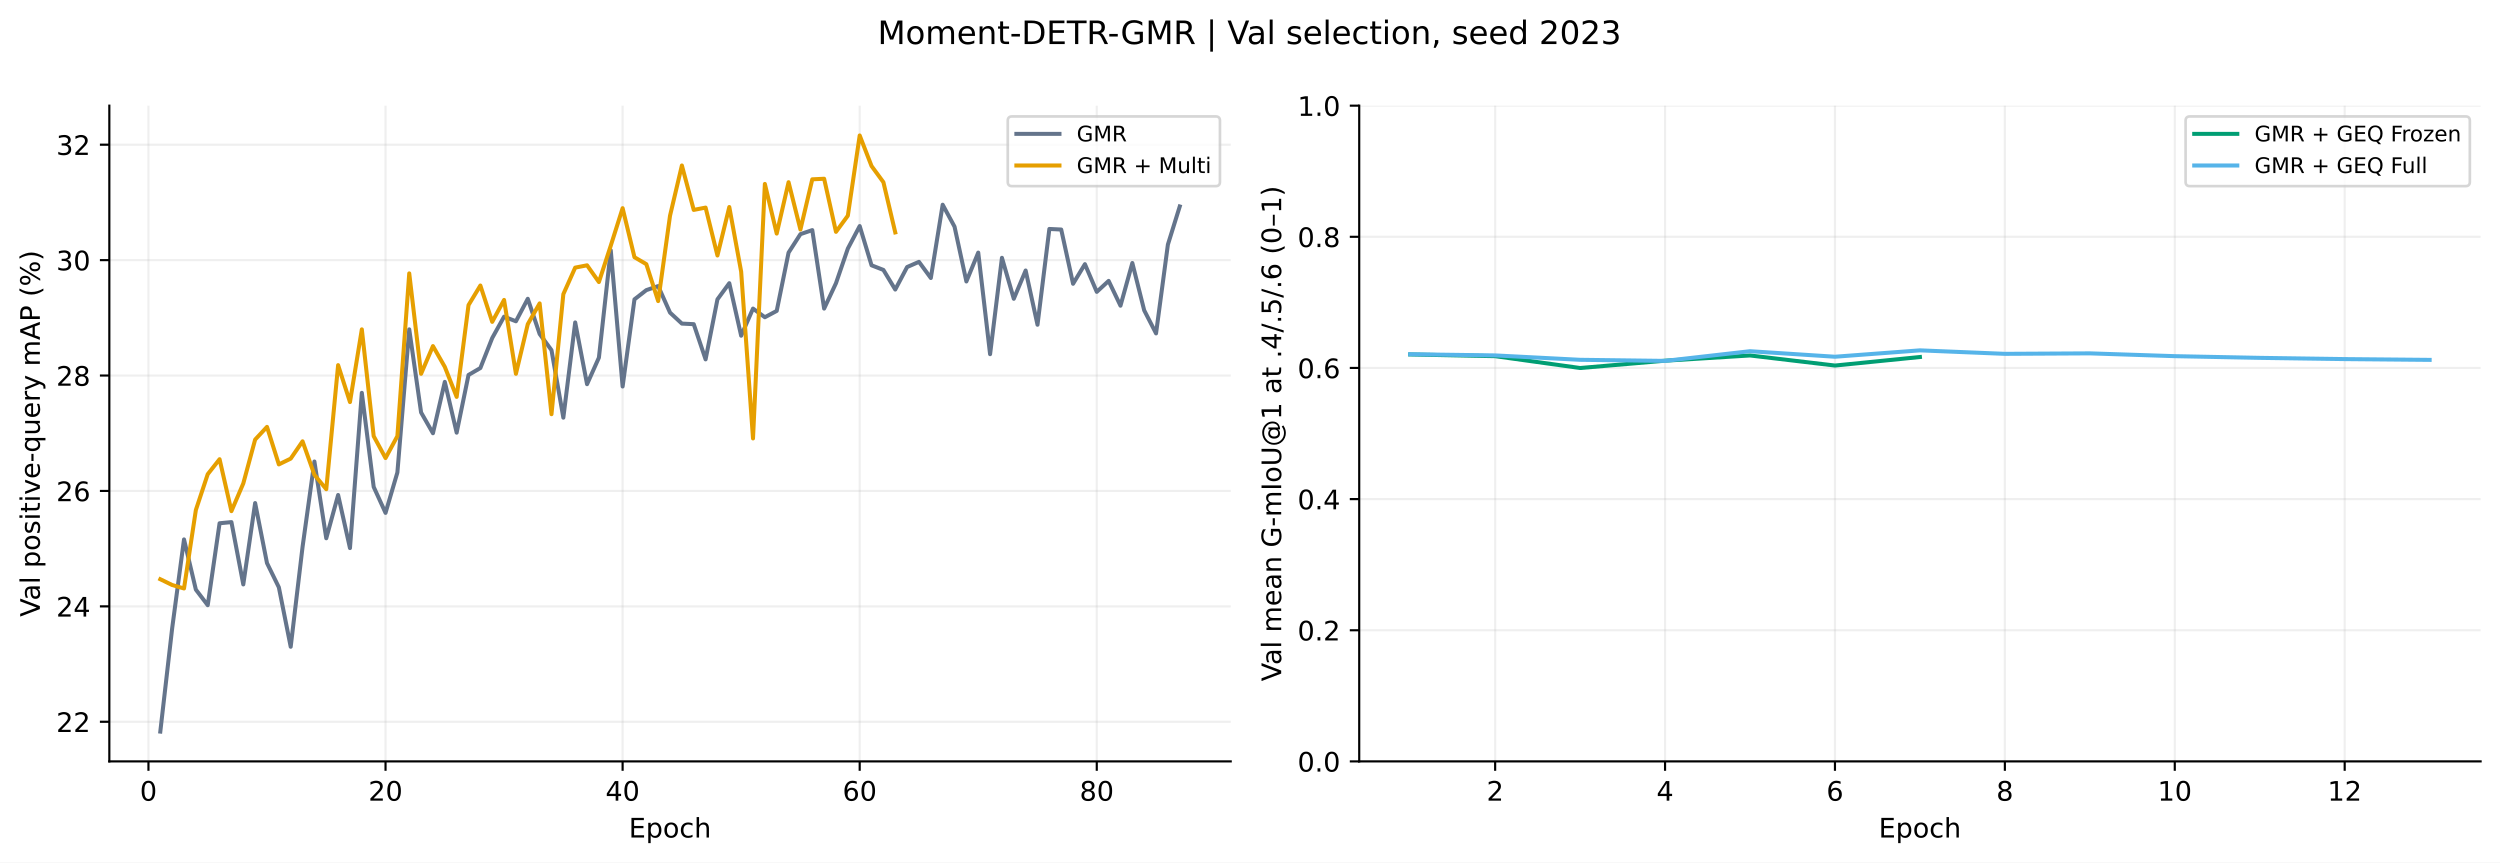
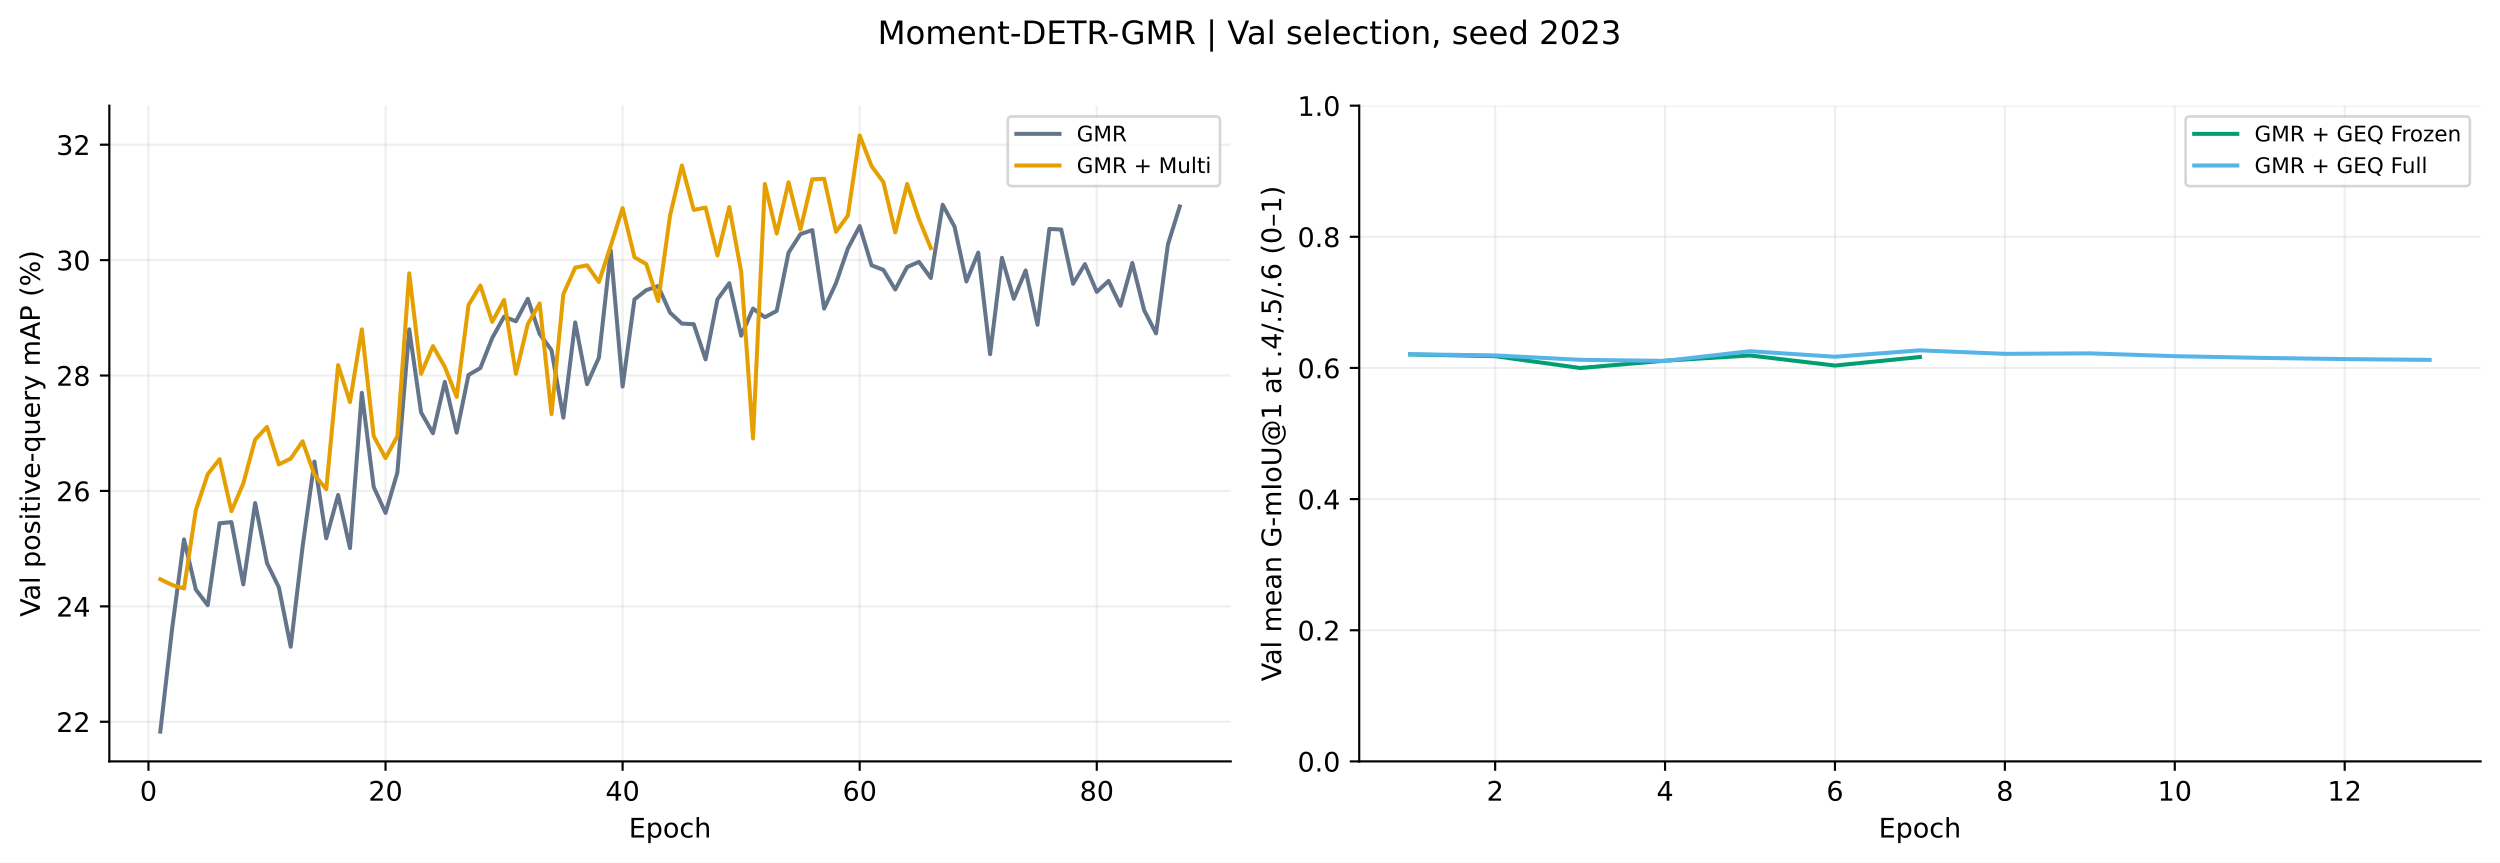
<svg xmlns="http://www.w3.org/2000/svg" xmlns:xlink="http://www.w3.org/1999/xlink" width="928.433pt" height="320.316pt" viewBox="0 0 928.433 320.316" version="1.1">
  <defs>
    <style type="text/css">*{stroke-linejoin: round; stroke-linecap: butt}</style>
  </defs>
  <g id="figure_1">
    <g id="patch_1">
      <path d="M -0 320.316  L 928.433 320.316  L 928.433 0  L -0 0  z " style="fill: #ffffff" />
    </g>
    <g id="axes_1">
      <g id="patch_2">
        <path d="M 40.603 282.76  L 457.058 282.76  L 457.058 39.24  L 40.603 39.24  z " style="fill: #ffffff" />
      </g>
      <g id="matplotlib.axis_1">
        <g id="xtick_1">
          <g id="line2d_1">
            <path d="M 55.131 282.76  L 55.131 39.24  " clip-path="url(#pdc1da5cae6)" style="fill: none; stroke: #b0b0b0; stroke-opacity: 0.2; stroke-width: 0.8; stroke-linecap: square" />
          </g>
          <g id="line2d_2">
            <defs>
              <path id="m847a747f1c" d="M 0 0  L 0 3.5  " style="stroke: #000000; stroke-width: 0.8" />
            </defs>
            <g>
              <use xlink:href="#m847a747f1c" x="55.131" y="282.76" style="stroke: #000000; stroke-width: 0.8" />
            </g>
          </g>
          <g id="text_1">
            <text style="font-size: 10px; font-family: 'DejaVu Sans'; text-anchor: middle" x="55.131" y="297.358" transform="rotate(-0 55.13063 297.3584)">0</text>
          </g>
        </g>
        <g id="xtick_2">
          <g id="line2d_3">
            <path d="M 143.176 282.76  L 143.176 39.24  " clip-path="url(#pdc1da5cae6)" style="fill: none; stroke: #b0b0b0; stroke-opacity: 0.2; stroke-width: 0.8; stroke-linecap: square" />
          </g>
          <g id="line2d_4">
            <g>
              <use xlink:href="#m847a747f1c" x="143.176" y="282.76" style="stroke: #000000; stroke-width: 0.8" />
            </g>
          </g>
          <g id="text_2">
            <text style="font-size: 10px; font-family: 'DejaVu Sans'; text-anchor: middle" x="143.176" y="297.358" transform="rotate(-0 143.1761 297.3584)">20</text>
          </g>
        </g>
        <g id="xtick_3">
          <g id="line2d_5">
            <path d="M 231.222 282.76  L 231.222 39.24  " clip-path="url(#pdc1da5cae6)" style="fill: none; stroke: #b0b0b0; stroke-opacity: 0.2; stroke-width: 0.8; stroke-linecap: square" />
          </g>
          <g id="line2d_6">
            <g>
              <use xlink:href="#m847a747f1c" x="231.222" y="282.76" style="stroke: #000000; stroke-width: 0.8" />
            </g>
          </g>
          <g id="text_3">
            <text style="font-size: 10px; font-family: 'DejaVu Sans'; text-anchor: middle" x="231.222" y="297.358" transform="rotate(-0 231.2215 297.3584)">40</text>
          </g>
        </g>
        <g id="xtick_4">
          <g id="line2d_7">
            <path d="M 319.267 282.76  L 319.267 39.24  " clip-path="url(#pdc1da5cae6)" style="fill: none; stroke: #b0b0b0; stroke-opacity: 0.2; stroke-width: 0.8; stroke-linecap: square" />
          </g>
          <g id="line2d_8">
            <g>
              <use xlink:href="#m847a747f1c" x="319.267" y="282.76" style="stroke: #000000; stroke-width: 0.8" />
            </g>
          </g>
          <g id="text_4">
            <text style="font-size: 10px; font-family: 'DejaVu Sans'; text-anchor: middle" x="319.267" y="297.358" transform="rotate(-0 319.267 297.3584)">60</text>
          </g>
        </g>
        <g id="xtick_5">
          <g id="line2d_9">
            <path d="M 407.312 282.76  L 407.312 39.24  " clip-path="url(#pdc1da5cae6)" style="fill: none; stroke: #b0b0b0; stroke-opacity: 0.2; stroke-width: 0.8; stroke-linecap: square" />
          </g>
          <g id="line2d_10">
            <g>
              <use xlink:href="#m847a747f1c" x="407.312" y="282.76" style="stroke: #000000; stroke-width: 0.8" />
            </g>
          </g>
          <g id="text_5">
            <text style="font-size: 10px; font-family: 'DejaVu Sans'; text-anchor: middle" x="407.312" y="297.358" transform="rotate(-0 407.3124 297.3584)">80</text>
          </g>
        </g>
        <g id="text_6">
          <text style="font-size: 10px; font-family: 'DejaVu Sans'; text-anchor: middle" x="248.831" y="311.037" transform="rotate(-0 248.8306 311.0366)">Epoch</text>
        </g>
      </g>
      <g id="matplotlib.axis_2">
        <g id="ytick_1">
          <g id="line2d_11">
            <path d="M 40.603 268.048  L 457.058 268.048  " clip-path="url(#pdc1da5cae6)" style="fill: none; stroke: #b0b0b0; stroke-opacity: 0.2; stroke-width: 0.8; stroke-linecap: square" />
          </g>
          <g id="line2d_12">
            <defs>
              <path id="mc433141c62" d="M 0 0  L -3.5 0  " style="stroke: #000000; stroke-width: 0.8" />
            </defs>
            <g>
              <use xlink:href="#mc433141c62" x="40.603" y="268.048" style="stroke: #000000; stroke-width: 0.8" />
            </g>
          </g>
          <g id="text_7">
            <text style="font-size: 10px; font-family: 'DejaVu Sans'; text-anchor: end" x="33.603" y="271.847" transform="rotate(-0 33.60312 271.8469)">22</text>
          </g>
        </g>
        <g id="ytick_2">
          <g id="line2d_13">
            <path d="M 40.603 225.186  L 457.058 225.186  " clip-path="url(#pdc1da5cae6)" style="fill: none; stroke: #b0b0b0; stroke-opacity: 0.2; stroke-width: 0.8; stroke-linecap: square" />
          </g>
          <g id="line2d_14">
            <g>
              <use xlink:href="#mc433141c62" x="40.603" y="225.186" style="stroke: #000000; stroke-width: 0.8" />
            </g>
          </g>
          <g id="text_8">
            <text style="font-size: 10px; font-family: 'DejaVu Sans'; text-anchor: end" x="33.603" y="228.985" transform="rotate(-0 33.60312 228.9849)">24</text>
          </g>
        </g>
        <g id="ytick_3">
          <g id="line2d_15">
            <path d="M 40.603 182.324  L 457.058 182.324  " clip-path="url(#pdc1da5cae6)" style="fill: none; stroke: #b0b0b0; stroke-opacity: 0.2; stroke-width: 0.8; stroke-linecap: square" />
          </g>
          <g id="line2d_16">
            <g>
              <use xlink:href="#mc433141c62" x="40.603" y="182.324" style="stroke: #000000; stroke-width: 0.8" />
            </g>
          </g>
          <g id="text_9">
            <text style="font-size: 10px; font-family: 'DejaVu Sans'; text-anchor: end" x="33.603" y="186.123" transform="rotate(-0 33.60312 186.123)">26</text>
          </g>
        </g>
        <g id="ytick_4">
          <g id="line2d_17">
            <path d="M 40.603 139.462  L 457.058 139.462  " clip-path="url(#pdc1da5cae6)" style="fill: none; stroke: #b0b0b0; stroke-opacity: 0.2; stroke-width: 0.8; stroke-linecap: square" />
          </g>
          <g id="line2d_18">
            <g>
              <use xlink:href="#mc433141c62" x="40.603" y="139.462" style="stroke: #000000; stroke-width: 0.8" />
            </g>
          </g>
          <g id="text_10">
            <text style="font-size: 10px; font-family: 'DejaVu Sans'; text-anchor: end" x="33.603" y="143.261" transform="rotate(-0 33.60312 143.2611)">28</text>
          </g>
        </g>
        <g id="ytick_5">
          <g id="line2d_19">
            <path d="M 40.603 96.6  L 457.058 96.6  " clip-path="url(#pdc1da5cae6)" style="fill: none; stroke: #b0b0b0; stroke-opacity: 0.2; stroke-width: 0.8; stroke-linecap: square" />
          </g>
          <g id="line2d_20">
            <g>
              <use xlink:href="#mc433141c62" x="40.603" y="96.6" style="stroke: #000000; stroke-width: 0.8" />
            </g>
          </g>
          <g id="text_11">
            <text style="font-size: 10px; font-family: 'DejaVu Sans'; text-anchor: end" x="33.603" y="100.399" transform="rotate(-0 33.60312 100.3992)">30</text>
          </g>
        </g>
        <g id="ytick_6">
          <g id="line2d_21">
            <path d="M 40.603 53.738  L 457.058 53.738  " clip-path="url(#pdc1da5cae6)" style="fill: none; stroke: #b0b0b0; stroke-opacity: 0.2; stroke-width: 0.8; stroke-linecap: square" />
          </g>
          <g id="line2d_22">
            <g>
              <use xlink:href="#mc433141c62" x="40.603" y="53.738" style="stroke: #000000; stroke-width: 0.8" />
            </g>
          </g>
          <g id="text_12">
            <text style="font-size: 10px; font-family: 'DejaVu Sans'; text-anchor: end" x="33.603" y="57.537" transform="rotate(-0 33.60312 57.53726)">32</text>
          </g>
        </g>
        <g id="text_13">
          <text style="font-size: 10px; font-family: 'DejaVu Sans'; text-anchor: middle" x="14.798" y="161" transform="rotate(-90 14.79844 161)">Val positive-query mAP (%)</text>
        </g>
      </g>
      <g id="line2d_23">
        <path d="M 59.533 271.691  L 63.935 233.329  L 68.337 200.326  L 72.74 218.971  L 77.142 224.757  L 81.544 194.325  L 85.947 193.897  L 90.349 217.042  L 94.751 186.824  L 99.153 209.113  L 103.556 218.114  L 107.958 240.187  L 112.36 203.112  L 116.762 171.394  L 121.165 199.897  L 125.567 183.824  L 129.969 203.54  L 134.372 145.891  L 138.774 180.824  L 143.176 190.468  L 147.578 175.466  L 151.981 122.317  L 156.383 153.178  L 160.785 160.893  L 165.187 141.819  L 169.59 160.679  L 173.992 139.248  L 178.394 136.676  L 182.797 125.532  L 187.199 117.602  L 191.601 119.317  L 196.003 110.959  L 200.406 124.032  L 204.808 130.032  L 209.21 155.106  L 213.612 119.745  L 218.015 142.677  L 222.417 132.818  L 226.819 92.957  L 231.222 143.534  L 235.624 111.173  L 240.026 107.744  L 244.428 106.244  L 248.831 116.102  L 253.233 120.174  L 257.635 120.388  L 262.037 133.461  L 266.44 111.173  L 270.842 105.172  L 275.244 124.675  L 279.647 114.602  L 284.049 117.817  L 288.451 115.459  L 292.853 93.814  L 297.256 86.956  L 301.658 85.456  L 306.06 114.602  L 310.462 105.172  L 314.865 92.314  L 319.267 83.956  L 323.669 98.529  L 328.072 100.243  L 332.474 107.53  L 336.876 99.172  L 341.278 97.243  L 345.681 103.244  L 350.083 76.026  L 354.485 84.17  L 358.887 104.529  L 363.29 93.814  L 367.692 131.532  L 372.094 95.743  L 376.497 110.959  L 380.899 100.458  L 385.301 120.603  L 389.703 85.027  L 394.106 85.242  L 398.508 105.387  L 402.91 98.1  L 407.312 108.387  L 411.715 104.315  L 416.117 113.53  L 420.519 97.672  L 424.922 115.245  L 429.324 123.817  L 433.726 90.814  L 438.128 76.669  " clip-path="url(#pdc1da5cae6)" style="fill: none; stroke: #64748b; stroke-width: 1.5; stroke-linecap: square" />
      </g>
      <g id="line2d_24">
-         <path d="M 59.533 215.113  L 63.935 217.256  L 68.337 218.542  L 72.74 189.396  L 77.142 176.109  L 81.544 170.537  L 85.947 189.825  L 90.349 179.538  L 94.751 163.25  L 99.153 158.535  L 103.556 172.466  L 107.958 170.322  L 112.36 163.893  L 116.762 176.323  L 121.165 181.681  L 125.567 135.604  L 129.969 149.32  L 134.372 122.317  L 138.774 161.964  L 143.176 170.108  L 147.578 161.964  L 151.981 101.529  L 156.383 138.819  L 160.785 128.532  L 165.187 136.247  L 169.59 147.391  L 173.992 113.316  L 178.394 106.03  L 182.797 119.531  L 187.199 111.387  L 191.601 138.819  L 196.003 120.388  L 200.406 112.673  L 204.808 153.821  L 209.21 109.244  L 213.612 99.386  L 218.015 98.529  L 222.417 104.744  L 226.819 91.242  L 231.222 77.312  L 235.624 95.528  L 240.026 98.1  L 244.428 111.816  L 248.831 80.098  L 253.233 61.453  L 257.635 77.955  L 262.037 77.098  L 266.44 94.885  L 270.842 76.883  L 275.244 100.886  L 279.647 162.822  L 284.049 68.311  L 288.451 86.742  L 292.853 67.668  L 297.256 85.242  L 301.658 66.597  L 306.06 66.382  L 310.462 86.099  L 314.865 80.098  L 319.267 50.309  L 323.669 61.667  L 328.072 67.668  L 332.474 86.313  " clip-path="url(#pdc1da5cae6)" style="fill: none; stroke: #e69f00; stroke-width: 1.5; stroke-linecap: square" />
+         <path d="M 59.533 215.113  L 63.935 217.256  L 68.337 218.542  L 72.74 189.396  L 77.142 176.109  L 81.544 170.537  L 85.947 189.825  L 90.349 179.538  L 94.751 163.25  L 99.153 158.535  L 103.556 172.466  L 107.958 170.322  L 112.36 163.893  L 116.762 176.323  L 121.165 181.681  L 125.567 135.604  L 129.969 149.32  L 134.372 122.317  L 138.774 161.964  L 143.176 170.108  L 147.578 161.964  L 151.981 101.529  L 156.383 138.819  L 160.785 128.532  L 165.187 136.247  L 169.59 147.391  L 173.992 113.316  L 178.394 106.03  L 182.797 119.531  L 187.199 111.387  L 191.601 138.819  L 196.003 120.388  L 200.406 112.673  L 204.808 153.821  L 209.21 109.244  L 213.612 99.386  L 218.015 98.529  L 222.417 104.744  L 226.819 91.242  L 231.222 77.312  L 235.624 95.528  L 240.026 98.1  L 244.428 111.816  L 248.831 80.098  L 253.233 61.453  L 257.635 77.955  L 262.037 77.098  L 266.44 94.885  L 270.842 76.883  L 275.244 100.886  L 279.647 162.822  L 284.049 68.311  L 288.451 86.742  L 292.853 67.668  L 297.256 85.242  L 301.658 66.597  L 306.06 66.382  L 310.462 86.099  L 314.865 80.098  L 319.267 50.309  L 323.669 61.667  L 328.072 67.668  L 332.474 86.313  L 336.876 68.311  L 341.278 81.384  L 345.681 92.099  " clip-path="url(#pdc1da5cae6)" style="fill: none; stroke: #e69f00; stroke-width: 1.5; stroke-linecap: square" />
      </g>
      <g id="patch_3">
        <path d="M 40.603 282.76  L 40.603 39.24  " style="fill: none; stroke: #000000; stroke-width: 0.8; stroke-linejoin: miter; stroke-linecap: square" />
      </g>
      <g id="patch_4">
        <path d="M 40.603 282.76  L 457.058 282.76  " style="fill: none; stroke: #000000; stroke-width: 0.8; stroke-linejoin: miter; stroke-linecap: square" />
      </g>
      <g id="legend_1">
        <g id="patch_5">
          <path d="M 375.856 69.125  L 451.458 69.125  Q 453.058 69.125 453.058 67.525  L 453.058 44.84  Q 453.058 43.24 451.458 43.24  L 375.856 43.24  Q 374.256 43.24 374.256 44.84  L 374.256 67.525  Q 374.256 69.125 375.856 69.125  z " style="fill: #ffffff; opacity: 0.8; stroke: #cccccc; stroke-linejoin: miter" />
        </g>
        <g id="line2d_25">
          <path d="M 377.456 49.719  L 385.456 49.719  L 393.456 49.719  " style="fill: none; stroke: #64748b; stroke-width: 1.5; stroke-linecap: square" />
        </g>
        <g id="text_14">
          <text style="font-size: 8px; font-family: 'DejaVu Sans'; text-anchor: start" x="399.856" y="52.519" transform="rotate(-0 399.8556 52.51875)">GMR</text>
        </g>
        <g id="line2d_26">
          <path d="M 377.456 61.461  L 385.456 61.461  L 393.456 61.461  " style="fill: none; stroke: #e69f00; stroke-width: 1.5; stroke-linecap: square" />
        </g>
        <g id="text_15">
          <text style="font-size: 8px; font-family: 'DejaVu Sans'; text-anchor: start" x="399.856" y="64.261" transform="rotate(-0 399.8556 64.26125)">GMR + Multi</text>
        </g>
      </g>
    </g>
    <g id="axes_2">
      <g id="patch_6">
        <path d="M 504.778 282.76  L 921.233 282.76  L 921.233 39.24  L 504.778 39.24  z " style="fill: #ffffff" />
      </g>
      <g id="matplotlib.axis_3">
        <g id="xtick_6">
          <g id="line2d_27">
            <path d="M 555.258 282.76  L 555.258 39.24  " clip-path="url(#p370dd41538)" style="fill: none; stroke: #b0b0b0; stroke-opacity: 0.2; stroke-width: 0.8; stroke-linecap: square" />
          </g>
          <g id="line2d_28">
            <g>
              <use xlink:href="#m847a747f1c" x="555.258" y="282.76" style="stroke: #000000; stroke-width: 0.8" />
            </g>
          </g>
          <g id="text_16">
            <text style="font-size: 10px; font-family: 'DejaVu Sans'; text-anchor: middle" x="555.258" y="297.358" transform="rotate(-0 555.2575 297.3584)">2</text>
          </g>
        </g>
        <g id="xtick_7">
          <g id="line2d_29">
            <path d="M 618.357 282.76  L 618.357 39.24  " clip-path="url(#p370dd41538)" style="fill: none; stroke: #b0b0b0; stroke-opacity: 0.2; stroke-width: 0.8; stroke-linecap: square" />
          </g>
          <g id="line2d_30">
            <g>
              <use xlink:href="#m847a747f1c" x="618.357" y="282.76" style="stroke: #000000; stroke-width: 0.8" />
            </g>
          </g>
          <g id="text_17">
            <text style="font-size: 10px; font-family: 'DejaVu Sans'; text-anchor: middle" x="618.357" y="297.358" transform="rotate(-0 618.3568 297.3584)">4</text>
          </g>
        </g>
        <g id="xtick_8">
          <g id="line2d_31">
            <path d="M 681.456 282.76  L 681.456 39.24  " clip-path="url(#p370dd41538)" style="fill: none; stroke: #b0b0b0; stroke-opacity: 0.2; stroke-width: 0.8; stroke-linecap: square" />
          </g>
          <g id="line2d_32">
            <g>
              <use xlink:href="#m847a747f1c" x="681.456" y="282.76" style="stroke: #000000; stroke-width: 0.8" />
            </g>
          </g>
          <g id="text_18">
            <text style="font-size: 10px; font-family: 'DejaVu Sans'; text-anchor: middle" x="681.456" y="297.358" transform="rotate(-0 681.456 297.3584)">6</text>
          </g>
        </g>
        <g id="xtick_9">
          <g id="line2d_33">
            <path d="M 744.555 282.76  L 744.555 39.24  " clip-path="url(#p370dd41538)" style="fill: none; stroke: #b0b0b0; stroke-opacity: 0.2; stroke-width: 0.8; stroke-linecap: square" />
          </g>
          <g id="line2d_34">
            <g>
              <use xlink:href="#m847a747f1c" x="744.555" y="282.76" style="stroke: #000000; stroke-width: 0.8" />
            </g>
          </g>
          <g id="text_19">
            <text style="font-size: 10px; font-family: 'DejaVu Sans'; text-anchor: middle" x="744.555" y="297.358" transform="rotate(-0 744.5552 297.3584)">8</text>
          </g>
        </g>
        <g id="xtick_10">
          <g id="line2d_35">
            <path d="M 807.654 282.76  L 807.654 39.24  " clip-path="url(#p370dd41538)" style="fill: none; stroke: #b0b0b0; stroke-opacity: 0.2; stroke-width: 0.8; stroke-linecap: square" />
          </g>
          <g id="line2d_36">
            <g>
              <use xlink:href="#m847a747f1c" x="807.654" y="282.76" style="stroke: #000000; stroke-width: 0.8" />
            </g>
          </g>
          <g id="text_20">
            <text style="font-size: 10px; font-family: 'DejaVu Sans'; text-anchor: middle" x="807.654" y="297.358" transform="rotate(-0 807.6545 297.3584)">10</text>
          </g>
        </g>
        <g id="xtick_11">
          <g id="line2d_37">
            <path d="M 870.754 282.76  L 870.754 39.24  " clip-path="url(#p370dd41538)" style="fill: none; stroke: #b0b0b0; stroke-opacity: 0.2; stroke-width: 0.8; stroke-linecap: square" />
          </g>
          <g id="line2d_38">
            <g>
              <use xlink:href="#m847a747f1c" x="870.754" y="282.76" style="stroke: #000000; stroke-width: 0.8" />
            </g>
          </g>
          <g id="text_21">
            <text style="font-size: 10px; font-family: 'DejaVu Sans'; text-anchor: middle" x="870.754" y="297.358" transform="rotate(-0 870.7537 297.3584)">12</text>
          </g>
        </g>
        <g id="text_22">
          <text style="font-size: 10px; font-family: 'DejaVu Sans'; text-anchor: middle" x="713.006" y="311.037" transform="rotate(-0 713.0056 311.0366)">Epoch</text>
        </g>
      </g>
      <g id="matplotlib.axis_4">
        <g id="ytick_7">
          <g id="line2d_39">
            <path d="M 504.778 282.76  L 921.233 282.76  " clip-path="url(#p370dd41538)" style="fill: none; stroke: #b0b0b0; stroke-opacity: 0.2; stroke-width: 0.8; stroke-linecap: square" />
          </g>
          <g id="line2d_40">
            <g>
              <use xlink:href="#mc433141c62" x="504.778" y="282.76" style="stroke: #000000; stroke-width: 0.8" />
            </g>
          </g>
          <g id="text_23">
            <text style="font-size: 10px; font-family: 'DejaVu Sans'; text-anchor: end" x="497.778" y="286.559" transform="rotate(-0 497.7781 286.5592)">0.0</text>
          </g>
        </g>
        <g id="ytick_8">
          <g id="line2d_41">
            <path d="M 504.778 234.056  L 921.233 234.056  " clip-path="url(#p370dd41538)" style="fill: none; stroke: #b0b0b0; stroke-opacity: 0.2; stroke-width: 0.8; stroke-linecap: square" />
          </g>
          <g id="line2d_42">
            <g>
              <use xlink:href="#mc433141c62" x="504.778" y="234.056" style="stroke: #000000; stroke-width: 0.8" />
            </g>
          </g>
          <g id="text_24">
            <text style="font-size: 10px; font-family: 'DejaVu Sans'; text-anchor: end" x="497.778" y="237.855" transform="rotate(-0 497.7781 237.8552)">0.2</text>
          </g>
        </g>
        <g id="ytick_9">
          <g id="line2d_43">
            <path d="M 504.778 185.352  L 921.233 185.352  " clip-path="url(#p370dd41538)" style="fill: none; stroke: #b0b0b0; stroke-opacity: 0.2; stroke-width: 0.8; stroke-linecap: square" />
          </g>
          <g id="line2d_44">
            <g>
              <use xlink:href="#mc433141c62" x="504.778" y="185.352" style="stroke: #000000; stroke-width: 0.8" />
            </g>
          </g>
          <g id="text_25">
            <text style="font-size: 10px; font-family: 'DejaVu Sans'; text-anchor: end" x="497.778" y="189.151" transform="rotate(-0 497.7781 189.1512)">0.4</text>
          </g>
        </g>
        <g id="ytick_10">
          <g id="line2d_45">
            <path d="M 504.778 136.648  L 921.233 136.648  " clip-path="url(#p370dd41538)" style="fill: none; stroke: #b0b0b0; stroke-opacity: 0.2; stroke-width: 0.8; stroke-linecap: square" />
          </g>
          <g id="line2d_46">
            <g>
              <use xlink:href="#mc433141c62" x="504.778" y="136.648" style="stroke: #000000; stroke-width: 0.8" />
            </g>
          </g>
          <g id="text_26">
            <text style="font-size: 10px; font-family: 'DejaVu Sans'; text-anchor: end" x="497.778" y="140.447" transform="rotate(-0 497.7781 140.4472)">0.6</text>
          </g>
        </g>
        <g id="ytick_11">
          <g id="line2d_47">
            <path d="M 504.778 87.944  L 921.233 87.944  " clip-path="url(#p370dd41538)" style="fill: none; stroke: #b0b0b0; stroke-opacity: 0.2; stroke-width: 0.8; stroke-linecap: square" />
          </g>
          <g id="line2d_48">
            <g>
              <use xlink:href="#mc433141c62" x="504.778" y="87.944" style="stroke: #000000; stroke-width: 0.8" />
            </g>
          </g>
          <g id="text_27">
            <text style="font-size: 10px; font-family: 'DejaVu Sans'; text-anchor: end" x="497.778" y="91.743" transform="rotate(-0 497.7781 91.74322)">0.8</text>
          </g>
        </g>
        <g id="ytick_12">
          <g id="line2d_49">
            <path d="M 504.778 39.24  L 921.233 39.24  " clip-path="url(#p370dd41538)" style="fill: none; stroke: #b0b0b0; stroke-opacity: 0.2; stroke-width: 0.8; stroke-linecap: square" />
          </g>
          <g id="line2d_50">
            <g>
              <use xlink:href="#mc433141c62" x="504.778" y="39.24" style="stroke: #000000; stroke-width: 0.8" />
            </g>
          </g>
          <g id="text_28">
            <text style="font-size: 10px; font-family: 'DejaVu Sans'; text-anchor: end" x="497.778" y="43.039" transform="rotate(-0 497.7781 43.03922)">1.0</text>
          </g>
        </g>
        <g id="text_29">
          <text style="font-size: 10px; font-family: 'DejaVu Sans'; text-anchor: middle" x="475.795" y="161" transform="rotate(-90 475.7953 161)">Val mean G-mIoU@1 at .4/.5/.6 (0–1)</text>
        </g>
      </g>
      <g id="line2d_51">
        <path d="M 523.708 131.634  L 555.258 132.272  L 586.807 136.669  L 618.357 133.955  L 649.906 132.01  L 681.456 135.753  L 713.006 132.585  " clip-path="url(#p370dd41538)" style="fill: none; stroke: #009e73; stroke-width: 1.5; stroke-linecap: square" />
      </g>
      <g id="line2d_52">
        <path d="M 523.708 131.558  L 555.258 131.99  L 586.807 133.622  L 618.357 134.024  L 649.906 130.429  L 681.456 132.482  L 713.006 130.113  L 744.555 131.406  L 776.105 131.228  L 807.654 132.269  L 839.204 132.9  L 870.754 133.357  L 902.303 133.65  " clip-path="url(#p370dd41538)" style="fill: none; stroke: #56b4e9; stroke-width: 1.5; stroke-linecap: square" />
      </g>
      <g id="patch_7">
        <path d="M 504.778 282.76  L 504.778 39.24  " style="fill: none; stroke: #000000; stroke-width: 0.8; stroke-linejoin: miter; stroke-linecap: square" />
      </g>
      <g id="patch_8">
        <path d="M 504.778 282.76  L 921.233 282.76  " style="fill: none; stroke: #000000; stroke-width: 0.8; stroke-linejoin: miter; stroke-linecap: square" />
      </g>
      <g id="legend_2">
        <g id="patch_9">
          <path d="M 813.274 69.125  L 915.633 69.125  Q 917.233 69.125 917.233 67.525  L 917.233 44.84  Q 917.233 43.24 915.633 43.24  L 813.274 43.24  Q 811.674 43.24 811.674 44.84  L 811.674 67.525  Q 811.674 69.125 813.274 69.125  z " style="fill: #ffffff; opacity: 0.8; stroke: #cccccc; stroke-linejoin: miter" />
        </g>
        <g id="line2d_53">
          <path d="M 814.874 49.719  L 822.874 49.719  L 830.874 49.719  " style="fill: none; stroke: #009e73; stroke-width: 1.5; stroke-linecap: square" />
        </g>
        <g id="text_30">
          <text style="font-size: 8px; font-family: 'DejaVu Sans'; text-anchor: start" x="837.274" y="52.519" transform="rotate(-0 837.2744 52.51875)">GMR + GEQ Frozen</text>
        </g>
        <g id="line2d_54">
          <path d="M 814.874 61.461  L 822.874 61.461  L 830.874 61.461  " style="fill: none; stroke: #56b4e9; stroke-width: 1.5; stroke-linecap: square" />
        </g>
        <g id="text_31">
          <text style="font-size: 8px; font-family: 'DejaVu Sans'; text-anchor: start" x="837.274" y="64.261" transform="rotate(-0 837.2744 64.26125)">GMR + GEQ Full</text>
        </g>
      </g>
    </g>
    <g id="text_32">
      <text style="font-size: 12px; font-family: 'DejaVu Sans'; text-anchor: middle" x="464.033" y="16.371" transform="rotate(-0 464.0331 16.37063)">Moment-DETR-GMR | Val selection, seed 2023</text>
    </g>
  </g>
  <defs>
    <clipPath id="pdc1da5cae6">
      <rect x="40.603" y="39.24" width="416.455" height="243.52" />
    </clipPath>
    <clipPath id="p370dd41538">
      <rect x="504.778" y="39.24" width="416.455" height="243.52" />
    </clipPath>
  </defs>
</svg>
